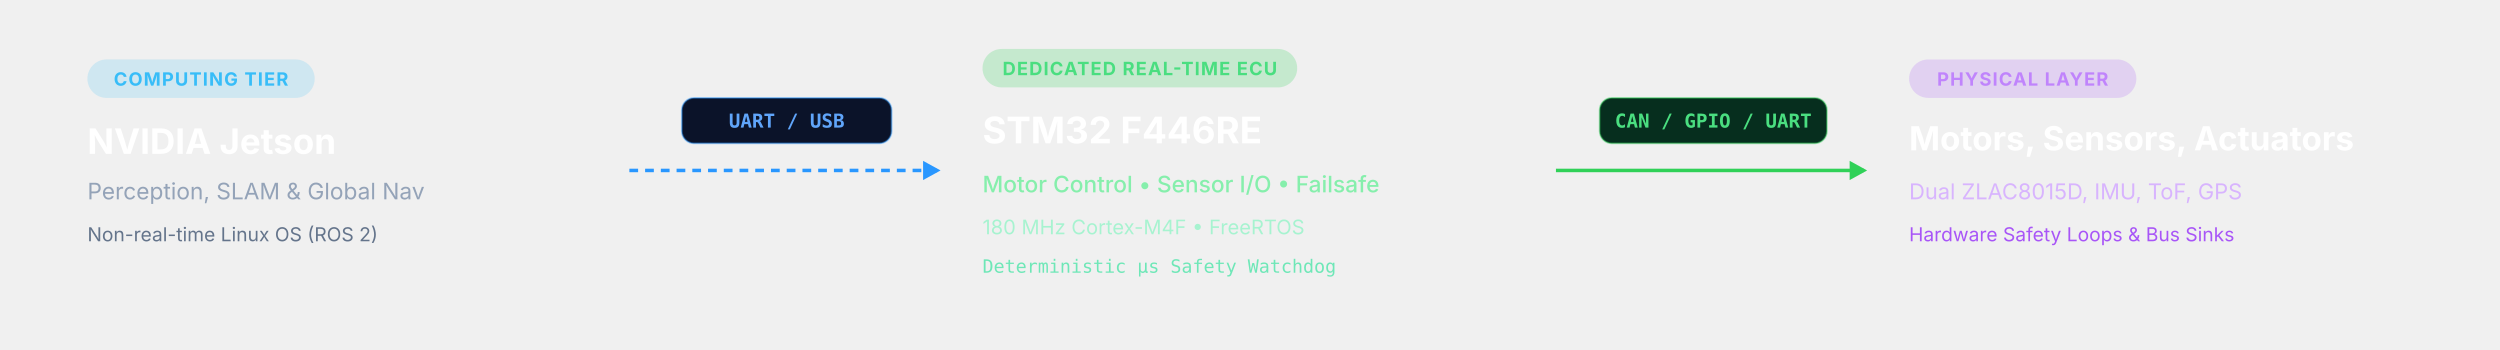
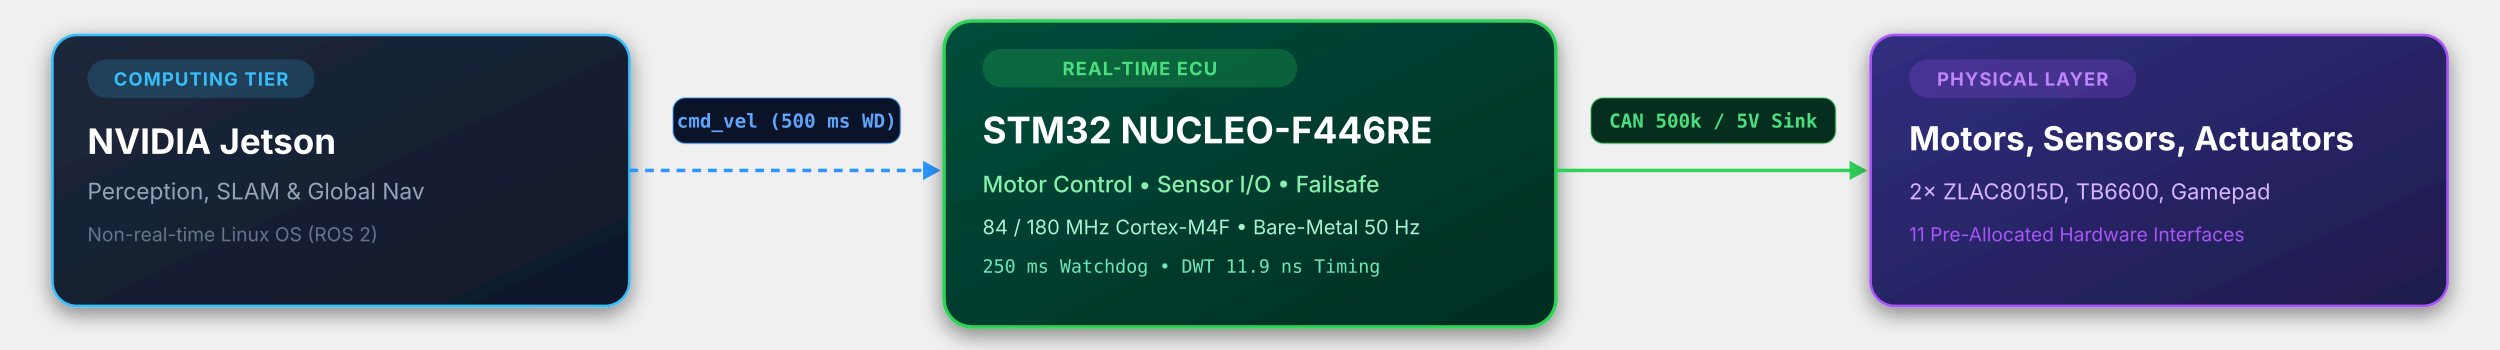
<svg xmlns="http://www.w3.org/2000/svg" viewBox="0 0 1430 200" width="100%" height="auto" style="min-width: 920px; max-width: 1430px;" role="img" aria-label="Two-Tier Computing Split Architecture Diagram">
  <defs>
    <linearGradient id="jetsonGrad" x1="0" y1="0" x2="1" y2="1">
      <stop offset="0%" stop-color="#1e293b" />
      <stop offset="100%" stop-color="#0f172a" />
    </linearGradient>
    <linearGradient id="stm32Grad" x1="0" y1="0" x2="1" y2="1">
      <stop offset="0%" stop-color="#064e3b" />
      <stop offset="100%" stop-color="#022c22" />
    </linearGradient>
    <linearGradient id="actuatorGrad" x1="0" y1="0" x2="1" y2="1">
      <stop offset="0%" stop-color="#312e81" />
      <stop offset="100%" stop-color="#1e1b4b" />
    </linearGradient>
    <filter id="boxShadow" x="-10%" y="-10%" width="120%" height="120%">
-       <fedropshadow dx="0" dy="4" stdDeviation="6" flood-color="#000000" flood-opacity="0.45" />
+       <feDropShadow dx="0" dy="4" stdDeviation="6" flood-color="#000000" flood-opacity="0.45" />
    </filter>
  </defs>
-   <rect x="30" y="20" width="330" height="155" rx="14" fill="url(#jetsonGrad)" stroke="#38bdf8" stroke-width="1.5" filter="url(#boxShadow)" />
-   <rect x="50" y="34" width="130" height="22" rx="11" fill="rgba(56, 189, 248, 0.18)" />
-   <text x="115" y="49" fill="#38bdf8" font-size="10.5" font-family="-apple-system, BlinkMacSystemFont, 'Inter', sans-serif" font-weight="700" text-anchor="middle" letter-spacing="0.06em">COMPUTING TIER</text>
-   <text x="50" y="88" fill="#ffffff" font-size="20" font-family="-apple-system, BlinkMacSystemFont, 'Inter', sans-serif" font-weight="700">NVIDIA
-                 Jetson</text>
-   <text x="50" y="114" fill="#94a3b8" font-size="13" font-family="-apple-system, BlinkMacSystemFont, 'Inter', sans-serif">Perception, SLAM &amp; Global
-                 Nav</text>
-   <text x="50" y="138" fill="#64748b" font-size="11" font-family="-apple-system, BlinkMacSystemFont, 'Inter', sans-serif">Non-real-time Linux OS (ROS
-                 2)</text>
+   <a href="#why-separate-mcu" style="cursor: pointer;">
+     <rect x="30" y="20" width="330" height="155" rx="14" fill="url(#jetsonGrad)" stroke="#38bdf8" stroke-width="1.5" filter="url(#boxShadow)" />
+     <rect x="50" y="34" width="130" height="22" rx="11" fill="rgba(56, 189, 248, 0.18)" />
+     <text x="115" y="49" fill="#38bdf8" font-size="10.5" font-family="-apple-system, BlinkMacSystemFont, 'Inter', sans-serif" font-weight="700" text-anchor="middle" letter-spacing="0.06em">COMPUTING TIER</text>
+     <text x="50" y="88" fill="#ffffff" font-size="20" font-family="-apple-system, BlinkMacSystemFont, 'Inter', sans-serif" font-weight="700">NVIDIA Jetson</text>
+     <text x="50" y="114" fill="#94a3b8" font-size="13" font-family="-apple-system, BlinkMacSystemFont, 'Inter', sans-serif">Perception, SLAM &amp; Global Nav</text>
+     <text x="50" y="138" fill="#64748b" font-size="11" font-family="-apple-system, BlinkMacSystemFont, 'Inter', sans-serif">Non-real-time Linux OS (ROS 2)</text>
+   </a>
  <path d="M 360 97.5 L 536 97.5" fill="none" stroke="#2997ff" stroke-width="2" stroke-dasharray="5,4" />
  <polygon points="538,97.5 528,92 528,103" fill="#2997ff" />
-   <rect x="390" y="56" width="120" height="26" rx="7" fill="#0b1329" stroke="rgba(41, 151, 255, 0.45)" stroke-width="1" />
-   <text x="450" y="73" fill="#60a5fa" font-size="11" font-family="'JetBrains Mono', monospace" font-weight="600" text-anchor="middle">UART / USB</text>
-   <rect x="540" y="12" width="350" height="175" rx="16" fill="url(#stm32Grad)" stroke="#30d158" stroke-width="2" filter="url(#boxShadow)" />
-   <rect x="562" y="28" width="180" height="22" rx="11" fill="rgba(48, 209, 88, 0.22)" />
-   <text x="652" y="43" fill="#4ade80" font-size="10.5" font-family="-apple-system, BlinkMacSystemFont, 'Inter', sans-serif" font-weight="700" text-anchor="middle" letter-spacing="0.06em">DEDICATED REAL-TIME ECU</text>
-   <text x="562" y="82" fill="#ffffff" font-size="21" font-family="-apple-system, BlinkMacSystemFont, 'Inter', sans-serif" font-weight="700">STM32
-                 F446RE</text>
-   <text x="562" y="110" fill="#86efac" font-size="13" font-family="-apple-system, BlinkMacSystemFont, 'Inter', sans-serif" font-weight="500">Motor Control
-                 • Sensor I/O • Failsafe</text>
-   <text x="562" y="134" fill="#a7f3d0" font-size="11.5" font-family="-apple-system, BlinkMacSystemFont, 'Inter', sans-serif">180
-                 MHz Cortex-M4F • FreeRTOS</text>
-   <text x="562" y="156" fill="#6ee7b7" font-size="10.5" font-family="'JetBrains Mono', monospace">Deterministic μs Safety Watchdog</text>
+   <rect x="385" y="56" width="130" height="26" rx="7" fill="#0b1329" stroke="rgba(41, 151, 255, 0.45)" stroke-width="1" />
+   <text x="450" y="73" fill="#60a5fa" font-size="11" font-family="'JetBrains Mono', monospace" font-weight="600" text-anchor="middle">cmd_vel (500 ms WD)</text>
+   <a href="#why-f446re" style="cursor: pointer;">
+     <rect x="540" y="12" width="350" height="175" rx="16" fill="url(#stm32Grad)" stroke="#30d158" stroke-width="2" filter="url(#boxShadow)" />
+     <rect x="562" y="28" width="180" height="22" rx="11" fill="rgba(48, 209, 88, 0.22)" />
+     <text x="652" y="43" fill="#4ade80" font-size="10.5" font-family="-apple-system, BlinkMacSystemFont, 'Inter', sans-serif" font-weight="700" text-anchor="middle" letter-spacing="0.06em">REAL-TIME ECU</text>
+     <text x="562" y="82" fill="#ffffff" font-size="21" font-family="-apple-system, BlinkMacSystemFont, 'Inter', sans-serif" font-weight="700">STM32 NUCLEO-F446RE</text>
+     <text x="562" y="110" fill="#86efac" font-size="13" font-family="-apple-system, BlinkMacSystemFont, 'Inter', sans-serif" font-weight="500">Motor Control • Sensor I/O • Failsafe</text>
+     <text x="562" y="134" fill="#a7f3d0" font-size="11.5" font-family="-apple-system, BlinkMacSystemFont, 'Inter', sans-serif">84 / 180 MHz Cortex-M4F • Bare-Metal 50 Hz</text>
+     <text x="562" y="156" fill="#6ee7b7" font-size="10.5" font-family="'JetBrains Mono', monospace">250 ms Watchdog • DWT 11.9 ns Timing</text>
+   </a>
  <path d="M 890 97.5 L 1066 97.5" fill="none" stroke="#30d158" stroke-width="2" />
  <polygon points="1068,97.5 1058,92 1058,103" fill="#30d158" />
-   <rect x="915" y="56" width="130" height="26" rx="7" fill="#062e1e" stroke="rgba(48, 209, 88, 0.45)" stroke-width="1" />
-   <text x="980" y="73" fill="#4ade80" font-size="11" font-family="'JetBrains Mono', monospace" font-weight="600" text-anchor="middle">CAN / GPIO / UART</text>
-   <rect x="1070" y="20" width="330" height="155" rx="14" fill="url(#actuatorGrad)" stroke="#a855f7" stroke-width="1.5" filter="url(#boxShadow)" />
-   <rect x="1092" y="34" width="130" height="22" rx="11" fill="rgba(168, 85, 247, 0.2)" />
-   <text x="1157" y="49" fill="#c084fc" font-size="10.5" font-family="-apple-system, BlinkMacSystemFont, 'Inter', sans-serif" font-weight="700" text-anchor="middle" letter-spacing="0.06em">PHYSICAL LAYER</text>
-   <text x="1092" y="86" fill="#ffffff" font-size="19" font-family="-apple-system, BlinkMacSystemFont, 'Inter', sans-serif" font-weight="700">Motors, Sensors,
-                 Actuators</text>
-   <text x="1092" y="114" fill="#d8b4fe" font-size="12.5" font-family="-apple-system, BlinkMacSystemFont, 'Inter', sans-serif">Dual ZLAC8015D, IMU, ToF,
-                 GPS</text>
-   <text x="1092" y="138" fill="#a855f7" font-size="11" font-family="-apple-system, BlinkMacSystemFont, 'Inter', sans-serif">Hardware Safety Loops &amp; Bus
-                 Sinks</text>
+   <rect x="910" y="56" width="140" height="26" rx="7" fill="#062e1e" stroke="rgba(48, 209, 88, 0.45)" stroke-width="1" />
+   <text x="980" y="73" fill="#4ade80" font-size="11" font-family="'JetBrains Mono', monospace" font-weight="600" text-anchor="middle">CAN 500k / 5V Sink</text>
+   <a href="#interface-wiring" style="cursor: pointer;">
+     <rect x="1070" y="20" width="330" height="155" rx="14" fill="url(#actuatorGrad)" stroke="#a855f7" stroke-width="1.5" filter="url(#boxShadow)" />
+     <rect x="1092" y="34" width="130" height="22" rx="11" fill="rgba(168, 85, 247, 0.2)" />
+     <text x="1157" y="49" fill="#c084fc" font-size="10.5" font-family="-apple-system, BlinkMacSystemFont, 'Inter', sans-serif" font-weight="700" text-anchor="middle" letter-spacing="0.06em">PHYSICAL LAYER</text>
+     <text x="1092" y="86" fill="#ffffff" font-size="19" font-family="-apple-system, BlinkMacSystemFont, 'Inter', sans-serif" font-weight="700">Motors, Sensors, Actuators</text>
+     <text x="1092" y="114" fill="#d8b4fe" font-size="12.5" font-family="-apple-system, BlinkMacSystemFont, 'Inter', sans-serif">2× ZLAC8015D, TB6600, Gamepad</text>
+     <text x="1092" y="138" fill="#a855f7" font-size="11" font-family="-apple-system, BlinkMacSystemFont, 'Inter', sans-serif">11 Pre-Allocated Hardware Interfaces</text>
+   </a>
</svg>
